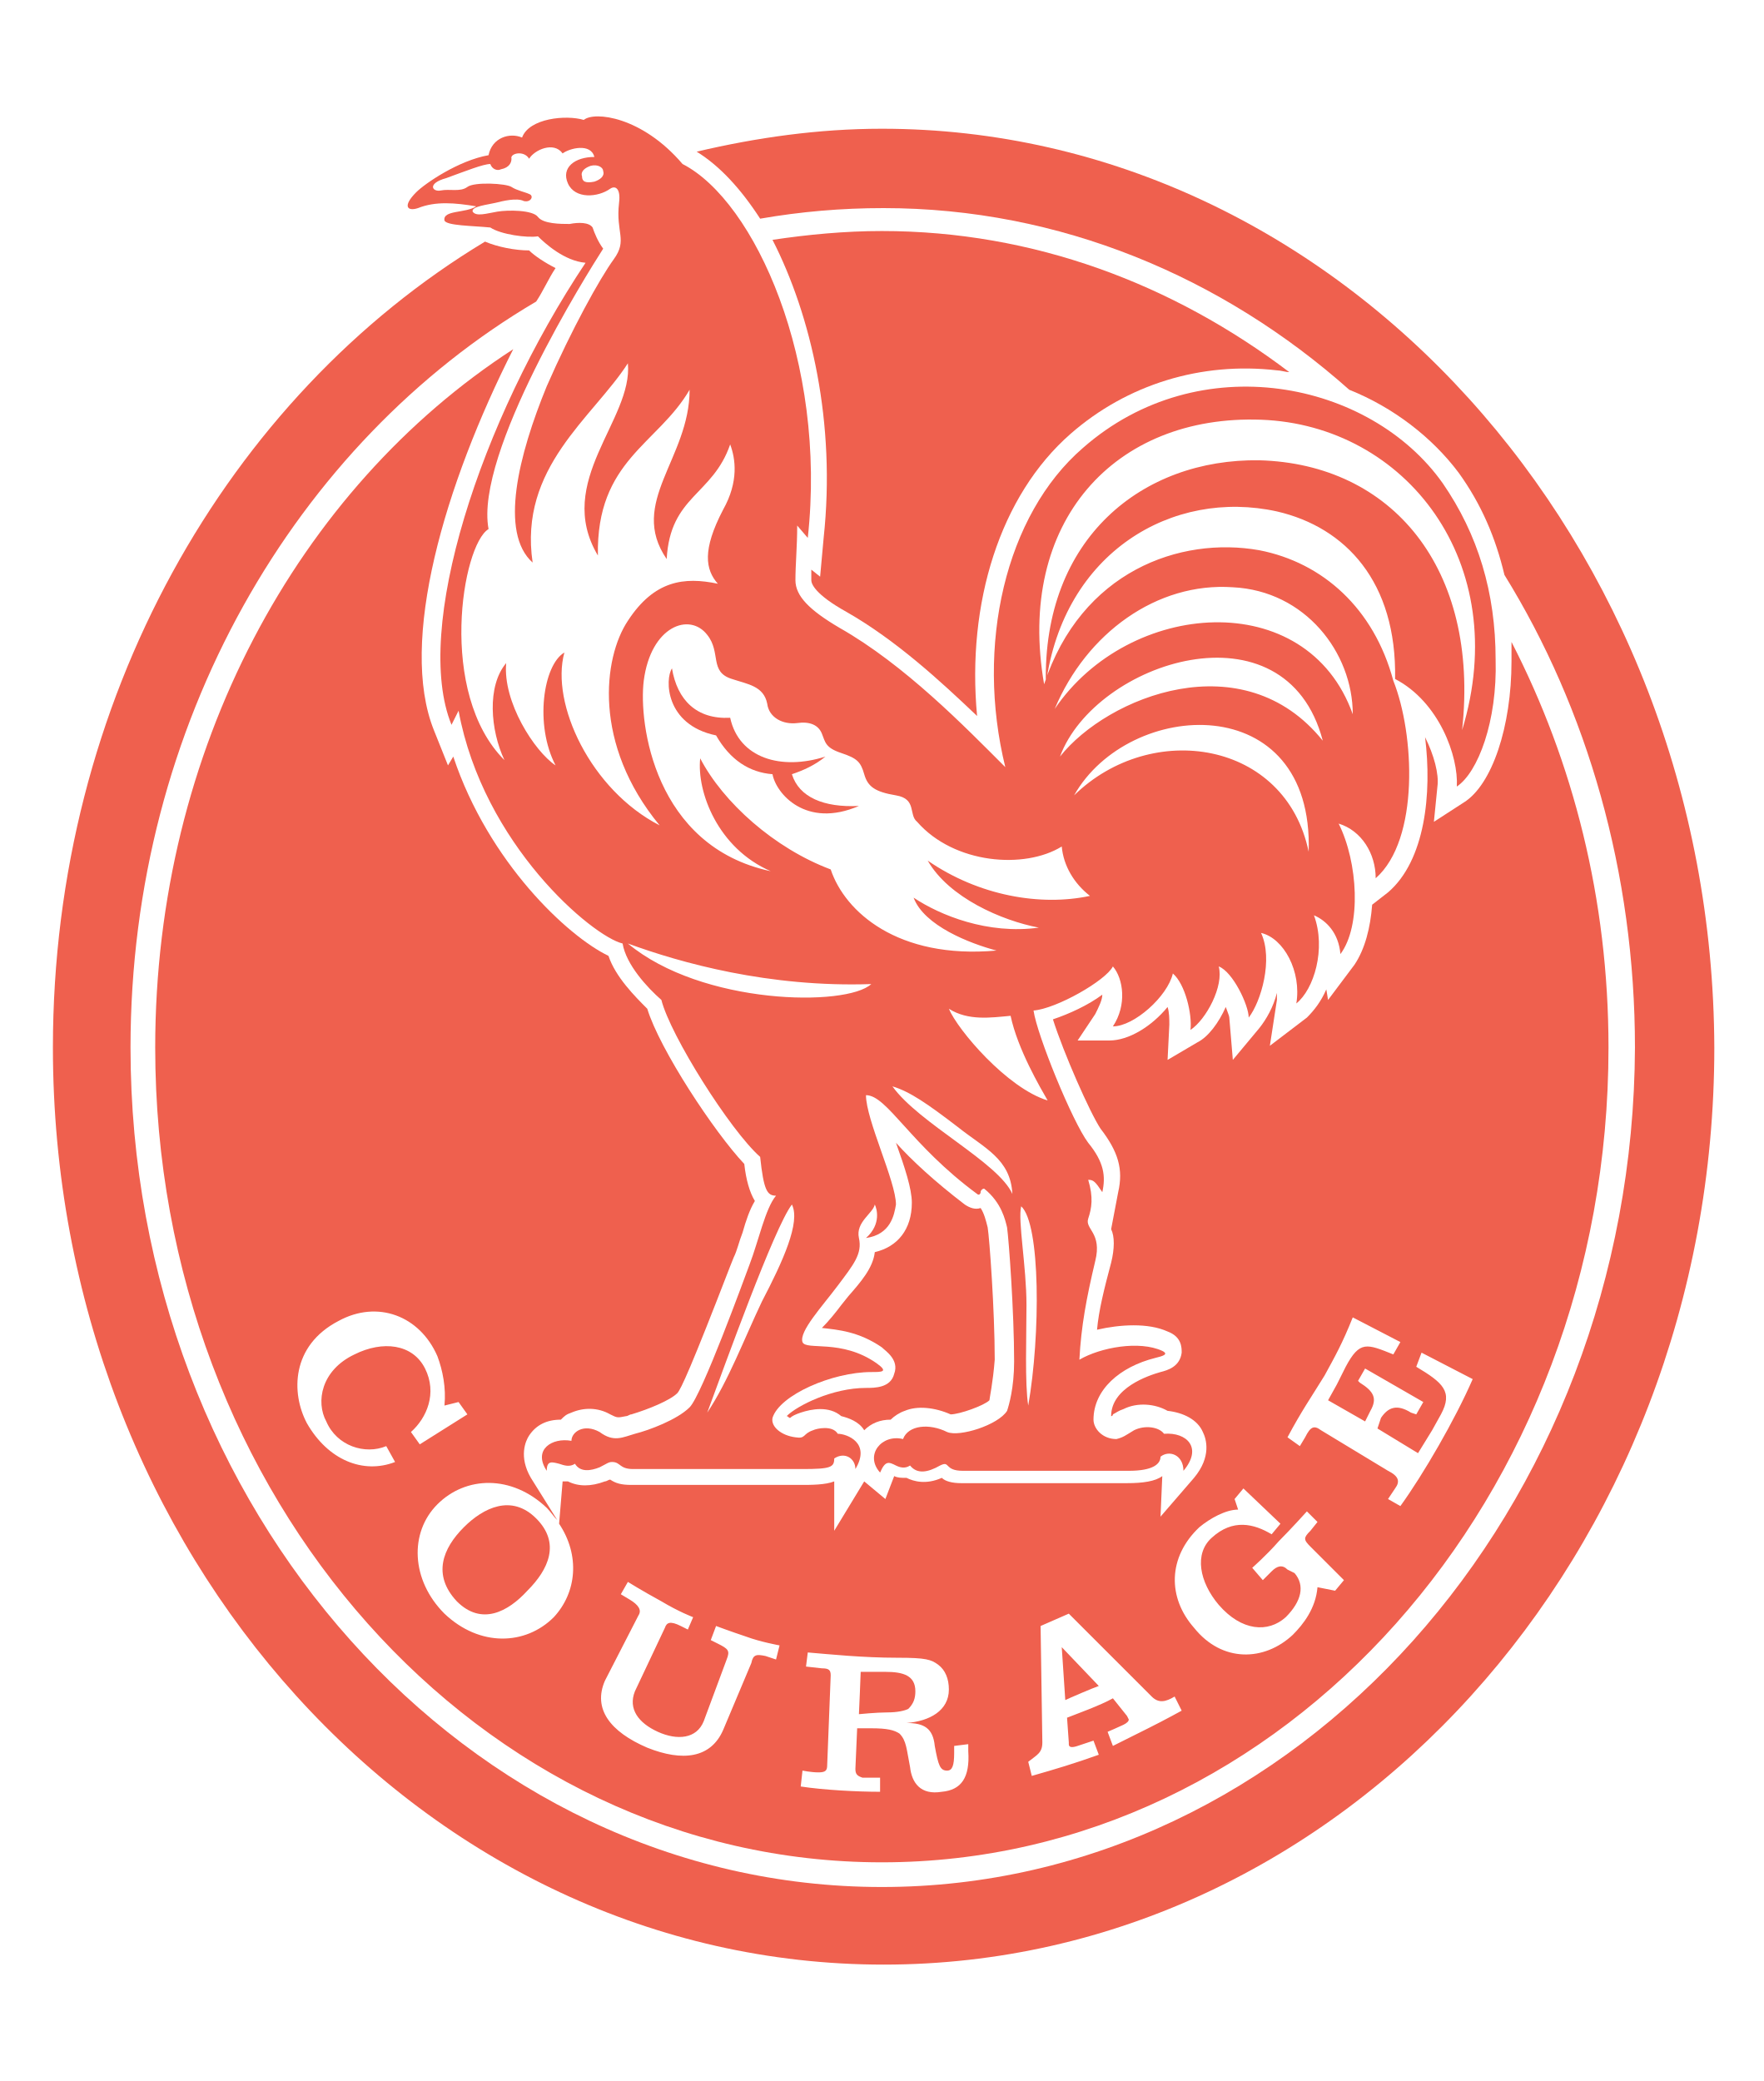
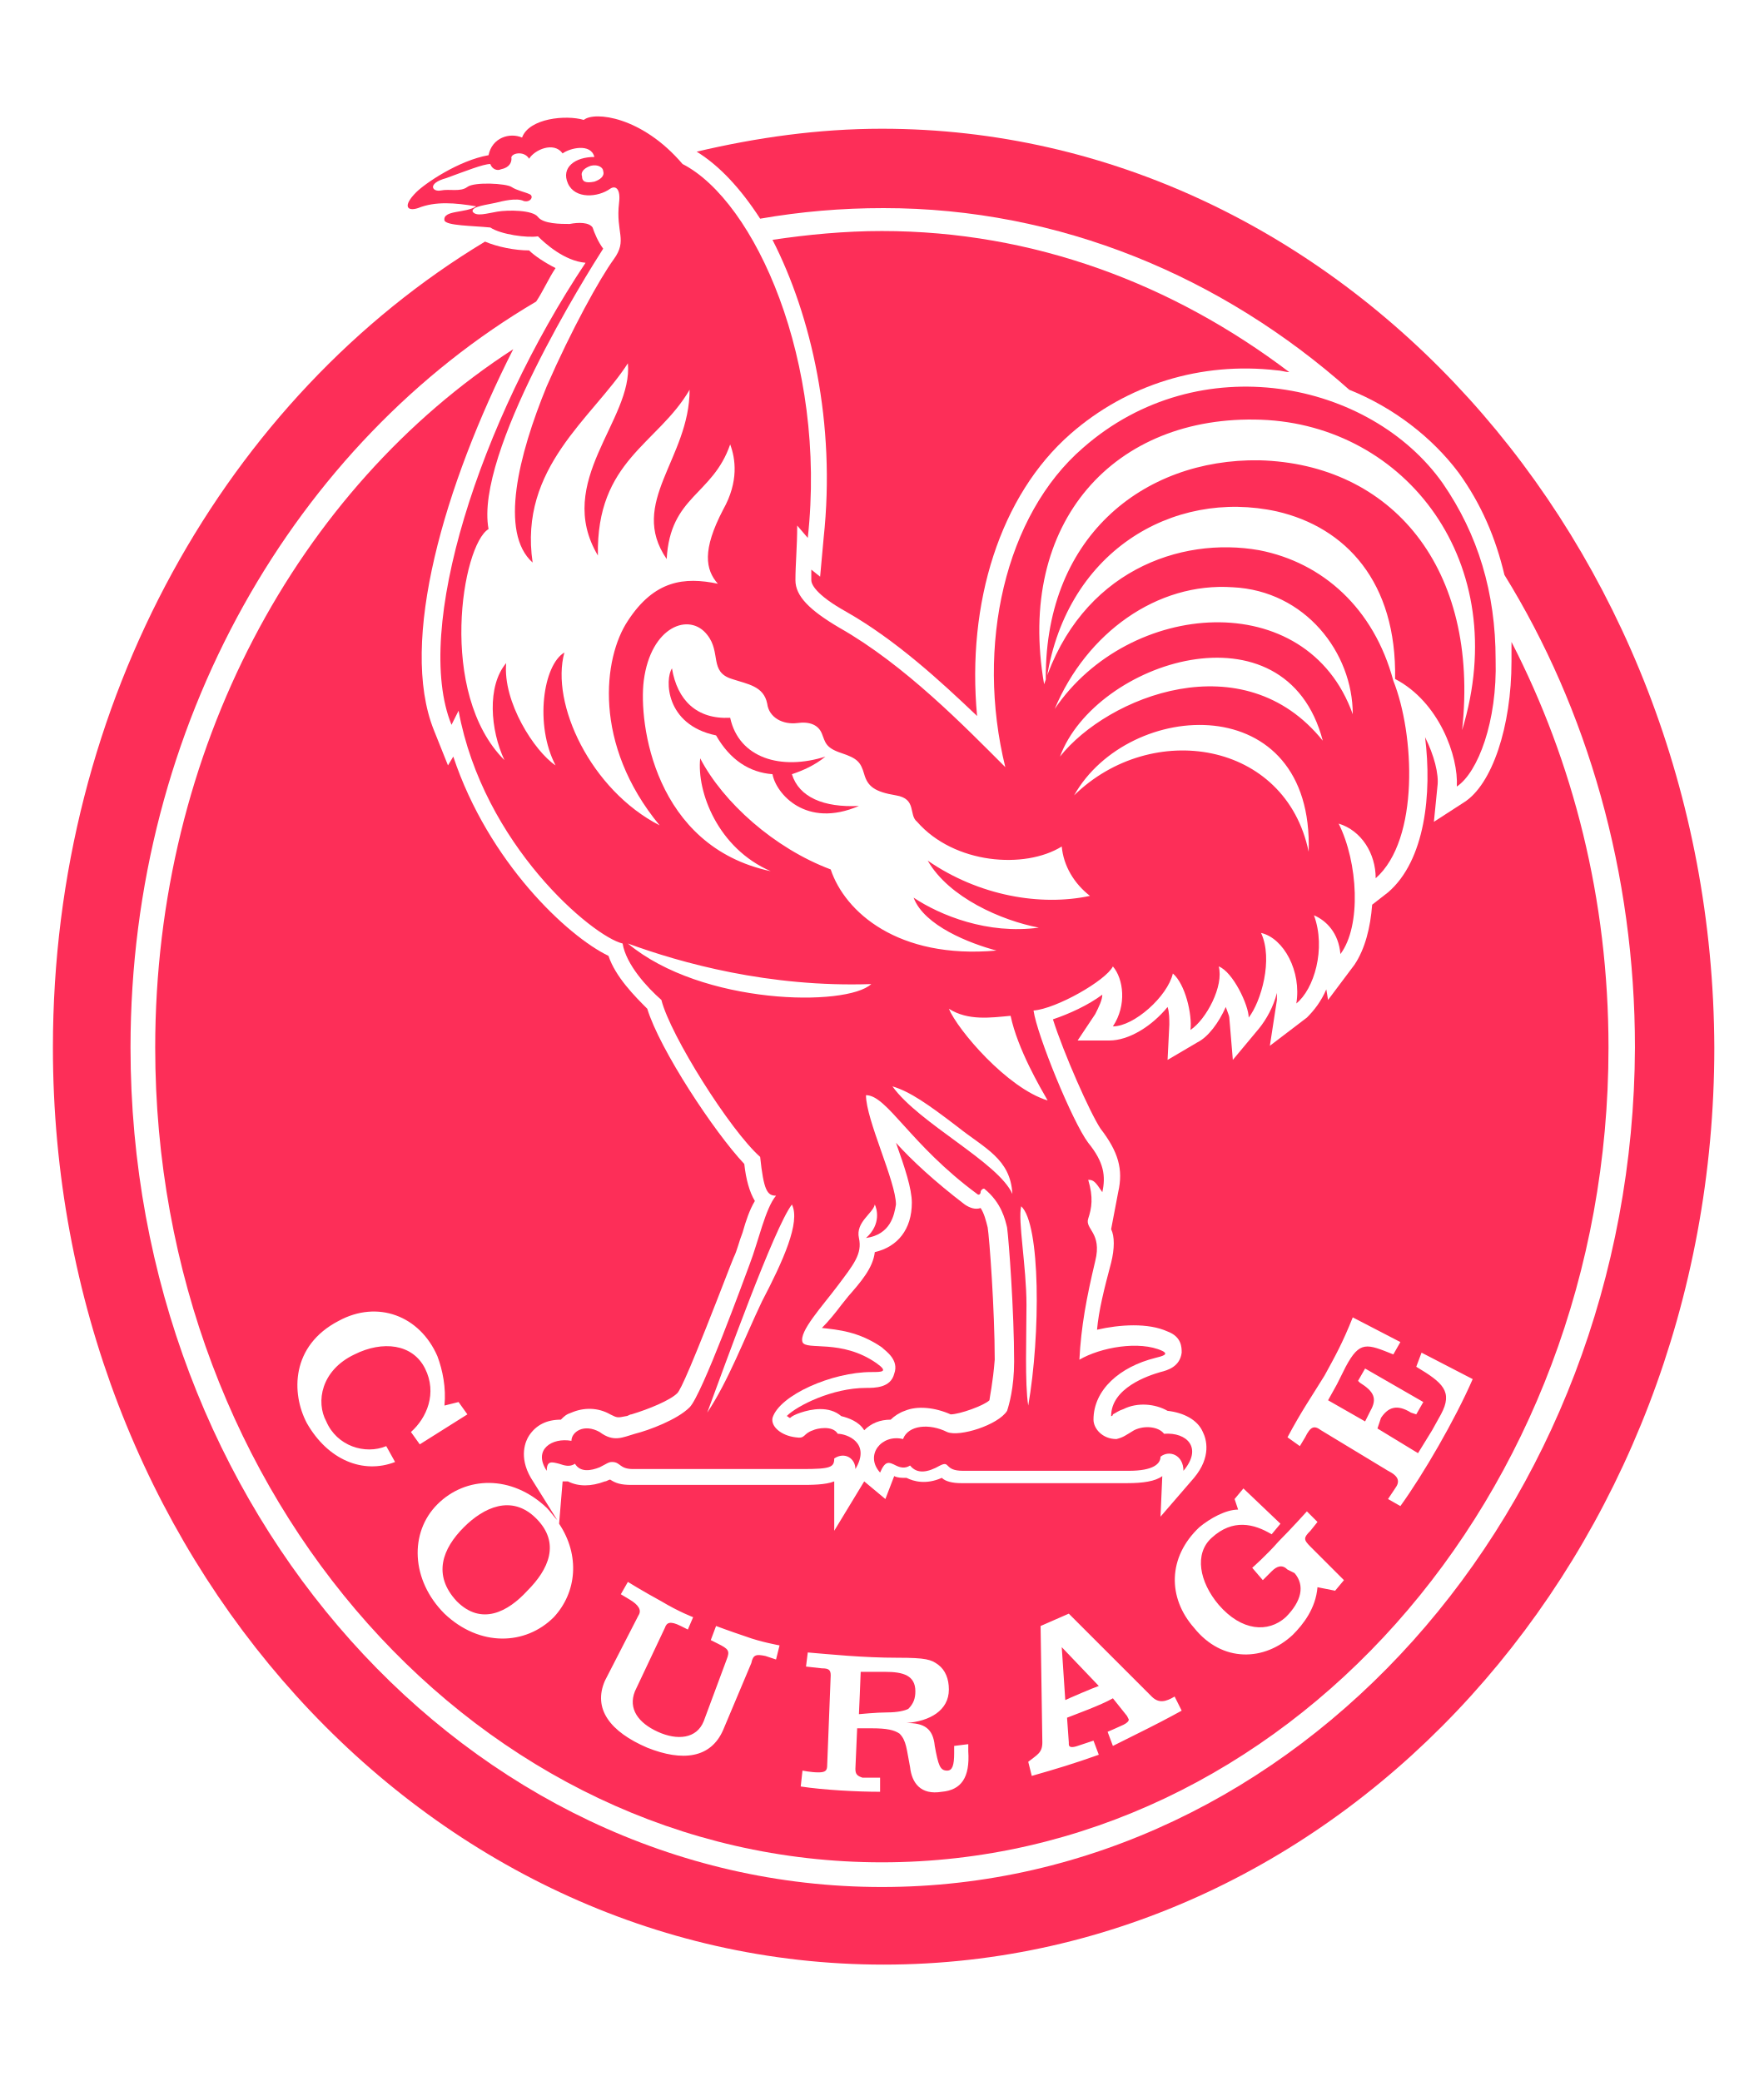
<svg xmlns="http://www.w3.org/2000/svg" version="1.1" id="Layer_1" x="0px" y="0px" viewBox="0 0 100 118" style="enable-background:new 0 0 100 118;" xml:space="preserve">
  <style type="text/css">
- 	.st0{fill:#EF604E;}
+ 	.st0{fill:#fd2e58;}
</style>
  <g>
    <g>
      <path class="st0" d="M64.9,81.7c-0.1,0-0.2,0-0.3,0.1c-0.2,0.1-0.3,0.2-0.4,0.2c-0.1,0.1-0.2,0.1-0.3,0.2c0.4,0,0.7,0,0.8-0.1    v-0.2L64.9,81.7z" />
      <path class="st0" d="M26.3,86.6c-1.2,1.2-1.8,2.7-0.4,4.2c1.4,1.4,2.9,0.6,4-0.6c1.2-1.2,1.9-2.7,0.5-4.1    C29,84.7,27.4,85.5,26.3,86.6z" />
      <path class="st0" d="M62.3,95.6l-2.1-2.2l0,0l0.2,3C60.6,96.3,62,95.7,62.3,95.6z" />
      <path class="st0" d="M60.7,24.6c3.2-2.8,7.4-4.1,11.7-3.6c0.2,0,0.5,0.1,0.7,0.1c-6.6-5-14.5-8-23.1-8c-2.1,0-4.2,0.2-6.2,0.5    c2.2,4.3,3.6,10.4,2.9,16.9l-0.2,2.2L46,32.3c0,0.2,0,0.4,0,0.6c0,0.2,0.2,0.8,2,1.8c2.8,1.6,5.3,3.9,7.4,5.9    C54.8,34.2,56.7,28.1,60.7,24.6z" />
      <path class="st0" d="M50,7.3c-3.6,0-7.1,0.5-10.5,1.3c1.3,0.8,2.5,2.1,3.6,3.8c2.3-0.4,4.6-0.6,7-0.6c10,0,19.2,3.9,26.4,10.3    c2.5,1,4.7,2.7,6.2,4.7c1.3,1.8,2.1,3.7,2.6,5.8c4.7,7.6,7.4,16.9,7.4,26.8C92.6,85.6,73.5,107,50,107C26.5,107,7.4,85.6,7.4,59.4    c0-18.4,9.4-34.3,23-42.3c0.4-0.6,0.7-1.3,1.1-1.9c-0.6-0.3-1.2-0.7-1.5-1c-0.8,0-1.8-0.2-2.5-0.5c-14.6,8.8-24.5,26-24.5,45.7    c0,28.7,21.1,52,47.1,52c26,0,47.1-23.3,47.1-52C97.1,30.7,75.9,7.3,50,7.3z" />
      <path class="st0" d="M49.1,78.7c-1.9,0-3.9,1-4.5,1.6c0.1,0,0.1,0.1,0.2,0.1c0.1-0.1,0.3-0.2,0.6-0.3c0.6-0.2,1.6-0.4,2.3,0.2    c0.4,0.1,1,0.3,1.3,0.8c0.4-0.4,0.9-0.6,1.5-0.6c0.2-0.2,0.5-0.4,0.8-0.5c0.7-0.3,1.7-0.2,2.6,0.2c0.5,0,1.9-0.5,2.2-0.8    c0-0.1,0.2-1,0.3-2.3c0-2.8-0.3-6.9-0.4-7.5c-0.1-0.4-0.2-0.8-0.4-1.1c-0.3,0.1-0.6,0-0.9-0.2c-1.7-1.3-3-2.5-3.9-3.5    c0.5,1.4,0.9,2.6,0.9,3.4c0,1.5-0.8,2.5-2.1,2.8c-0.1,0.9-0.8,1.7-1.5,2.5l-0.4,0.5c-0.3,0.4-0.7,0.9-1.1,1.3    c0.9,0.1,2.1,0.2,3.4,1.1c0.2,0.2,1,0.7,0.7,1.5C50.5,78.7,49.6,78.7,49.1,78.7z" />
      <path class="st0" d="M8.8,59.4c0,25.5,18.4,46.2,41.2,46.2c22.8,0,41.2-20.7,41.2-46.2c0-8.4-2-16.2-5.5-23c0,0.4,0,0.7,0,1.1    c0,3.7-1.1,7-2.7,8l-1.7,1.1l0.2-2c0.1-0.7-0.2-1.8-0.7-2.8c0.4,3.2,0,7-2.1,8.8l-0.9,0.7c-0.1,1.3-0.4,2.5-1,3.4l-1.5,2l-0.1-0.6    c-0.3,0.7-0.7,1.2-1.1,1.6L72,59.3l0.4-2.6c0-0.1,0-0.2,0-0.4c-0.2,0.8-0.6,1.5-1,2l-1.5,1.8l-0.2-2.4c0-0.1-0.1-0.3-0.2-0.6    c-0.4,0.9-1,1.7-1.6,2l-1.7,1l0.1-2c0-0.3,0-0.7-0.1-1c-0.9,1.1-2.2,1.9-3.3,1.9h-1.8l1-1.5c0.2-0.4,0.4-0.8,0.4-1.1    c-0.8,0.6-1.9,1.1-2.8,1.4c0.6,1.9,2.1,5.3,2.7,6.2c1,1.3,1.3,2.3,1,3.6L63,69.7c0.2,0.4,0.2,1.1,0,1.9c-0.4,1.5-0.7,2.7-0.8,3.8    c1.3-0.3,2.9-0.4,4,0.1c0.8,0.3,0.8,0.9,0.8,1.2c-0.1,0.8-0.8,1-1.2,1.1c-0.7,0.2-2.8,0.9-2.8,2.5c0,0,0.1,0,0.1-0.1    c0.2-0.1,0.3-0.2,0.6-0.3c0.8-0.4,1.8-0.3,2.5,0.1c0.9,0.1,1.7,0.5,2,1.2c0.2,0.4,0.5,1.4-0.5,2.6l-1.9,2.2l0.1-2.3    c-0.4,0.3-1.1,0.4-2,0.4h-9.4c-0.5,0-0.9-0.1-1.1-0.3c-0.9,0.4-1.6,0.2-2,0c-0.3,0-0.5,0-0.7-0.1l-0.5,1.3L49,84c0,0,0,0,0,0    l-1.7,2.8v-2.8c-0.5,0.2-1.3,0.2-1.9,0.2l-9.6,0c-0.6,0-0.9-0.1-1.2-0.3c-0.1,0-0.2,0.1-0.3,0.1c-0.8,0.3-1.5,0.3-2.1,0    c-0.1,0-0.2,0-0.3,0l-0.2,2.4c1.2,1.8,1,3.9-0.3,5.3c-1.6,1.6-4.2,1.7-6.2-0.2c-1.9-1.9-2-4.6-0.4-6.2c1.6-1.6,4.2-1.7,6.2,0.2    c0.2,0.2,0.4,0.5,0.6,0.7l-1.5-2.4c-0.7-1.2-0.3-2.1-0.1-2.4c0.4-0.6,1-0.9,1.8-0.9c0.2-0.2,0.3-0.3,0.6-0.4    c0.7-0.3,1.5-0.3,2.2,0.1c0.4,0.2,0.4,0.2,0.9,0.1c0.1,0,0.2-0.1,0.3-0.1c1-0.3,2.2-0.8,2.6-1.2c0.2-0.2,0.8-1.5,3-7.2l0.2-0.5    c0.2-0.4,0.3-0.9,0.5-1.4c0.2-0.7,0.4-1.3,0.7-1.8c-0.3-0.5-0.5-1.2-0.6-2.1c-1.7-1.8-4.8-6.5-5.5-8.8c-0.7-0.7-1.8-1.8-2.2-3    c-2.3-1.1-6.8-5.3-8.8-11.3l-0.3,0.5l-0.8-2c-2-5,0.6-13.9,4.5-21.6C16.9,27.7,8.8,42.5,8.8,59.4z M75.1,78c0.6-1.1,1-1.8,1.6-3.3    l2.7,1.4L79,76.8c-1.5-0.6-1.9-0.8-2.7,0.7l-0.5,1l-0.5,0.9l2.1,1.2l0.3-0.6c0.4-0.7,0.2-1.1-0.6-1.6L77,78.3l0.4-0.7l3.3,1.9    l-0.4,0.7l-0.3-0.1c-0.8-0.5-1.3-0.3-1.7,0.3L78.1,81l2.3,1.4l0.8-1.3l0.5-0.9c0.7-1.3,0.1-1.8-1.4-2.7l0.3-0.8l2.9,1.5    c-1,2.3-2.8,5.4-4.1,7.2l0,0L78.7,85l0.4-0.6c0.3-0.4,0.2-0.7-0.4-1l-3.8-2.3c-0.4-0.3-0.6-0.2-0.9,0.4l-0.3,0.5l-0.7-0.5    C73.8,80,74.3,79.3,75.1,78z M68,86.6c0.6-0.5,1.5-1,2.2-1L70,85l0.5-0.6l2.1,2L72.1,87c-1-0.6-2.2-0.9-3.4,0.2    c-1,0.9-0.7,2.5,0.4,3.8c1.3,1.5,2.8,1.6,3.8,0.7c0.9-0.9,1.1-1.8,0.5-2.5L73,89c-0.3-0.3-0.6-0.2-0.9,0.1l-0.5,0.5L71,88.9    c0,0,0.8-0.7,1.5-1.5c0.7-0.7,1.6-1.7,1.6-1.7l0.6,0.6l-0.4,0.5c-0.4,0.4-0.4,0.5,0,0.9l1.9,1.9l-0.5,0.6L74.7,90    c-0.1,1.2-0.8,2.1-1.4,2.7c-1.6,1.5-4,1.6-5.6-0.4C66.2,90.6,66.2,88.3,68,86.6z M59.1,98.8L59,92.2l1.6-0.7l4.7,4.7    c0.4,0.4,0.8,0.3,1.3,0L67,97c0,0-0.9,0.5-1.9,1c-1,0.5-2,1-2,1l-0.3-0.8c0,0,0.7-0.3,0.9-0.4c0.2-0.1,0.3-0.2,0.3-0.3l-0.1-0.2    l-0.8-1c-0.7,0.4-2.1,0.9-2.6,1.1l0.1,1.4l0,0.1c0,0.2,0.2,0.2,0.5,0.1c0.3-0.1,0.9-0.3,0.9-0.3l0.3,0.8c-1.4,0.5-2.4,0.8-3.8,1.2    l-0.2-0.8C58.8,99.5,59.1,99.4,59.1,98.8z M45.5,100.4c0,0,0.5,0.1,0.9,0.1c0.4,0,0.5-0.1,0.5-0.4l0.2-5.1c0-0.3-0.1-0.4-0.5-0.4    l-0.9-0.1l0.1-0.8c1.2,0.1,3.1,0.3,5.1,0.3c1.6,0,1.9,0.1,2.3,0.4c0.4,0.3,0.6,0.8,0.6,1.4c0,1.2-1.1,1.8-2.4,1.9l0,0    c1,0,1.5,0.3,1.6,1.3c0.2,1.1,0.3,1.4,0.7,1.4c0.3,0,0.4-0.3,0.4-1l0-0.4l0.8-0.1l0,0.4c0.1,1.5-0.4,2.2-1.5,2.3    c-1.2,0.2-1.7-0.5-1.8-1.4c-0.2-1-0.2-1.5-0.6-1.9c-0.3-0.2-0.7-0.3-1.6-0.3l-0.8,0l-0.1,2.3c0,0.3,0.1,0.4,0.4,0.5    c0.3,0,0.5,0,1,0l0,0.8c-1.3,0-3.2-0.1-4.5-0.3L45.5,100.4z M34.3,95.3l1.9-3.7c0.2-0.3,0-0.6-0.5-0.9l-0.5-0.3l0.4-0.7    c0,0,0.8,0.5,1.9,1.1c1,0.6,1.8,0.9,1.8,0.9L39,92.4l-0.4-0.2c-0.6-0.3-0.8-0.2-0.9,0.1L36,95.9c-0.4,1,0.2,1.8,1.3,2.3    c1.1,0.5,2.2,0.4,2.6-0.6l1.3-3.5c0.2-0.5,0.1-0.6-0.5-0.9l-0.4-0.2l0.3-0.8c0,0,0.8,0.3,1.7,0.6c0.8,0.3,1.9,0.5,1.9,0.5    l-0.2,0.8l-0.6-0.2c-0.5-0.1-0.7-0.1-0.8,0.4L41,98.1c-0.7,1.6-2.3,1.8-4.3,1C34.6,98.2,33.6,96.9,34.3,95.3z M24.8,76.9    c0.3,0.8,0.5,1.8,0.4,2.8l0.8-0.2l0.5,0.7l-2.7,1.7l-0.5-0.7c0.9-0.8,1.5-2.2,0.8-3.6c-0.7-1.4-2.4-1.6-4-0.8    c-1.9,0.9-2.2,2.7-1.6,3.8c0.6,1.4,2.2,1.9,3.4,1.4l0.5,0.9c-1.8,0.7-3.8-0.1-5-2.2c-0.9-1.7-0.9-4.4,1.8-5.8    C21.4,73.7,23.8,74.6,24.8,76.9z" />
      <path class="st0" d="M33.3,82.2L33.3,82.2c0.1,0,0.1,0,0.2-0.1c0.1,0,0.1-0.1,0.2-0.1c-0.1,0-0.2-0.1-0.3-0.2    c-0.1,0-0.1-0.1-0.1-0.1L33.3,82.2z" />
      <path class="st0" d="M50.3,97.1c0.6,0,1-0.1,1.2-0.2c0.3-0.3,0.4-0.6,0.4-1c0-0.9-0.7-1.1-1.7-1.1c-0.7,0-1,0-1.4,0    c0,0.2-0.1,2.4-0.1,2.4S49.7,97.1,50.3,97.1z" />
      <path class="st0" d="M45.8,82.2c0.1,0,0.2,0,0.3,0V82l0.2-0.2c0,0-0.1,0-0.1,0L46.1,82C46,82,45.9,82.1,45.8,82.2z" />
      <path class="st0" d="M52,81.8l0,0.1l0.3,0.3c0,0,0.2,0,0.5-0.2c0.1-0.1,0.3-0.1,0.4-0.2C52.5,81.6,52,81.7,52,81.8z" />
    </g>
    <g>
      <path class="st0" d="M44.9,43.9c0.6-0.2,1.3-0.5,1.9-1c-2.5,0.8-4.9,0.1-5.4-2.2c-1.9,0.1-3-1-3.3-2.8c-0.4,0.6-0.4,3.2,2.5,3.8    c0.8,1.4,1.9,2.1,3.2,2.2c0.2,1.1,1.9,3.1,4.9,1.8C46.7,45.8,45.3,45.2,44.9,43.9z" />
      <path class="st0" d="M81.8,27.4c-4.1-5.8-13.8-7.8-20.4-2C57,29.2,55.3,36.6,57,43.5c-2.3-2.3-5.7-5.8-9.4-7.9    c-1.7-1-2.5-1.8-2.5-2.7c0-0.9,0.1-1.9,0.1-3.1l0.6,0.7c1.1-10-3-19.1-7.1-21.2c-2.3-2.7-5-3-5.6-2.5c-1-0.3-3.1-0.1-3.5,1    c-0.7-0.3-1.7,0-1.9,1c-1.7,0.3-3.6,1.6-4.1,2.1c-0.8,0.8-0.5,1.1,0.1,0.9c1-0.4,2.1-0.3,3.3-0.1c-0.6,0.4-1.9,0.2-1.8,0.8    c0.1,0.3,1.6,0.3,2.6,0.4c0.6,0.4,2.1,0.6,2.7,0.5c0.4,0.4,1.5,1.4,2.7,1.5c-6,9-9.8,20.8-7.6,26.2l0.4-0.8    c1.4,7.6,7.6,12.8,9.3,13.2c0.2,1.2,1.4,2.5,2.2,3.2c0.5,2,3.9,7.4,5.6,8.9c0.2,1.9,0.4,2.2,0.9,2.2c-0.6,0.7-1,2.6-1.5,3.9    c-0.3,0.8-2.7,7.4-3.4,8.1c-0.7,0.7-2.3,1.3-3.1,1.5c-0.7,0.2-1.2,0.5-2-0.1c-0.9-0.5-1.6,0-1.6,0.5c-1.1-0.2-2.2,0.5-1.4,1.7    c0-0.6,0.3-0.5,0.7-0.4c0.3,0.1,0.6,0.2,0.9,0c0.3,0.5,0.9,0.4,1.4,0.2c0.4-0.2,0.5-0.3,0.7-0.3c0.5,0,0.4,0.4,1.2,0.4    c0.8,0,8,0,9.6,0c1.6,0,1.8-0.1,1.8-0.6c0.6-0.4,1.2,0,1.2,0.6c0.9-1.5-0.5-2-1-2c-0.3-0.5-1.2-0.3-1.4-0.2    c-0.6,0.2-0.4,0.5-1,0.4c-0.8-0.1-1.4-0.6-1.3-1.1c0.4-1.3,3.4-2.6,5.6-2.6c0.6,0,1,0,0.3-0.5c-2-1.4-4-0.7-4.2-1.2    c-0.2-0.6,1.1-2,2-3.2c0.9-1.2,1.4-1.8,1.2-2.7c-0.2-0.9,0.8-1.4,0.9-1.9c0.1,0.2,0.4,1.1-0.5,1.9c1.4-0.2,1.6-1.3,1.7-1.9    c0-1.3-1.7-4.8-1.7-6.2c1.2,0,2.5,2.8,6.3,5.6c0.1,0.1,0.2,0,0.2-0.1c0-0.1,0.1-0.2,0.2-0.2c1,0.8,1.2,1.8,1.3,2.2    c0.1,0.7,0.4,4.8,0.4,7.6c0,1.5-0.3,2.5-0.4,2.8c-0.5,0.8-2.7,1.5-3.4,1.2c-1-0.5-2.2-0.4-2.5,0.4c-1.2-0.3-2.2,0.9-1.3,1.9    c0.3-0.7,0.5-0.6,0.9-0.4c0.2,0.1,0.5,0.2,0.8,0c0.4,0.5,1,0.4,1.7,0c0.6-0.3,0.2,0.3,1.3,0.3h9.4c1.4,0,1.8-0.4,1.8-0.8    c0.5-0.4,1.3-0.1,1.3,0.8c1.1-1.3,0.2-2.2-1.1-2.1c-0.3-0.4-1.1-0.5-1.7-0.2c-0.5,0.3-0.6,0.4-1,0.5C62.5,81.6,62,81,62,80.5    c0-1.7,1.5-3,3.5-3.5c0.4-0.1,0.8-0.2,0.4-0.4c-1.3-0.6-3.5-0.2-4.7,0.5c0.1-1.9,0.4-3.5,0.9-5.6c0.4-1.6-0.6-1.8-0.4-2.4    c0.2-0.6,0.3-1.2,0-2.2c0.3,0,0.4,0.1,0.8,0.7c0.2-0.9,0.1-1.7-0.8-2.8c-0.9-1.2-2.9-6.1-3.1-7.5c1.3-0.1,4.1-1.7,4.5-2.5    c0.6,0.7,0.8,2.2,0,3.4c1.2,0,3.1-1.7,3.4-3c0.7,0.6,1.1,2.3,1,3.2c0.9-0.6,1.9-2.5,1.6-3.6c0.8,0.3,1.7,2.2,1.7,2.9    c0.7-0.9,1.4-3.3,0.7-4.8c1.3,0.3,2.3,2.2,2,4c1-0.8,1.7-3.1,1-5c0.7,0.3,1.4,1,1.5,2.2c1.2-1.6,1-5.2-0.1-7.4    c1.3,0.4,2.1,1.7,2.1,3.1c2.5-2.2,2.2-8.2,1-11.2l0,0c-1.1-4.1-4-6.7-7.6-7.4c-4.5-0.8-10.1,1.2-12.2,7.6c-1.6-9.2,4-15.3,12.3-15    c8.2,0.3,14.3,8.1,11.4,17.6c1-9.2-4-15.1-11.5-15.3c-6.6-0.1-12.3,4.4-12.1,12.7c1-7.5,7.2-11.1,13.1-9.8c3.9,0.9,6.8,4,6.7,9.5    c2.5,1.3,3.6,4.4,3.5,6.1c1.2-0.8,2.3-3.7,2.2-7.2C84.8,33.6,83.8,30.3,81.8,27.4z M34.2,9.7c0.1,0.3-0.2,0.5-0.5,0.6    C33.2,10.4,33,10.3,33,10c-0.1-0.3,0.2-0.5,0.5-0.6C33.9,9.3,34.2,9.5,34.2,9.7z M32,37c-1.2,0.7-1.7,4.1-0.5,6.4    c-1.2-0.8-3-3.6-2.8-5.8c-1.1,1.3-0.9,3.8-0.1,5.5c-3.8-3.8-2.4-12.2-0.9-13.1c-0.8-4.3,5.6-14.5,6.5-15.9    c-0.3-0.4-0.5-0.9-0.6-1.2c-0.2-0.3-0.8-0.3-1.3-0.2c-0.5,0-1.5,0-1.8-0.4c-0.3-0.4-1.7-0.4-2.3-0.3c-0.6,0.1-1.2,0.3-1.4,0    c-0.1-0.3,0.9-0.4,1.3-0.5c0.4-0.1,1.2-0.3,1.6-0.1c0.4,0.1,0.6-0.3,0.3-0.4c-0.2-0.1-0.7-0.2-1-0.4c-0.3-0.2-2.1-0.3-2.5,0    c-0.4,0.3-1,0.1-1.5,0.2c-0.5,0.1-0.8-0.4,0.3-0.7c1.1-0.4,2.1-0.8,2.5-0.8c0.1,0.3,0.4,0.4,0.6,0.3C28.9,9.5,29,9.2,29,9    c-0.1-0.3,0.7-0.5,1,0c0.3-0.5,1.4-1,1.9-0.3c0.4-0.3,1.6-0.6,1.8,0.2c-1.1,0-1.9,0.6-1.5,1.5c0.4,0.9,1.7,0.8,2.4,0.3    c0.3-0.2,0.6,0,0.5,0.8c-0.2,1.7,0.5,2.1-0.3,3.2c-0.8,1.1-2.4,4-3.8,7.2c-1.6,3.9-2.7,8.3-0.8,10c-0.8-5.4,3.4-8.2,5.4-11.3    c0.3,3.2-4.2,6.7-1.7,10.9c-0.1-5.4,3.4-6.3,5.2-9.4c0,3.9-3.5,6.4-1.3,9.6c0.2-3.6,2.6-3.6,3.6-6.5c0.3,0.8,0.5,2.1-0.4,3.7    c-1.2,2.3-1,3.4-0.3,4.2c-1.9-0.4-3.6-0.2-5.1,2.1c-1.4,2.1-2,7,1.8,11.6C33.5,44.8,31.2,39.9,32,37z M43.2,73.8    c-1,2.1-1.9,4.5-3.1,6.3c1-2.7,3.8-10.5,4.8-11.8C45.4,69.3,44.4,71.5,43.2,73.8z M35.6,53.5c3,1.1,8,2.5,13.8,2.3    C48,57.1,39.8,57,35.6,53.5z M50.6,61.6c1,0.3,2,1,3.7,2.3c1.5,1.2,3,1.8,3.1,3.8C56.6,65.9,52.1,63.7,50.6,61.6z M58.3,79.7    c-0.2-1.2-0.1-4-0.1-5.7c0-2.2-0.5-4.8-0.3-5.6C59,69.4,59,75.7,58.3,79.7z M59.4,62.4c-2.3-0.7-5.1-4-5.6-5.2    c1.1,0.7,2.4,0.5,3.5,0.4C57.7,59.5,59,61.7,59.4,62.4z M60.9,45.1c3.1-5.5,13.6-6.1,13.3,3.2C72.9,42,65.3,40.8,60.9,45.1z     M60.1,42.9C62.1,37.5,72.9,34,75,42C70.5,36.4,62.8,39.5,60.1,42.9z M69.9,33.3c4.1,0.2,6.8,3.7,6.8,7.2    C74.1,33.2,64,34,59.8,40.2C61.6,35.9,65.6,33,69.9,33.3z M60.2,48c0.1,1.1,0.7,2.1,1.6,2.8c-2.8,0.6-6.3,0-9.2-2    c1.2,2.1,4.2,3.4,6.3,3.8c-2.9,0.4-5.6-0.7-7.1-1.7c0.6,1.6,3.2,2.6,4.7,3c-5.6,0.5-8.6-2.2-9.4-4.6c-3.2-1.2-6.1-3.8-7.4-6.3    c-0.2,1.9,1,5.1,4,6.4c-6.6-1.4-7.5-8.4-7.2-10.8c0.4-3.1,2.6-3.9,3.6-2.6c0.8,1,0.1,2.1,1.4,2.5c0.9,0.3,1.8,0.4,2,1.4    c0.1,0.8,0.9,1.2,1.7,1.1c0.7-0.1,1.2,0.1,1.4,0.6c0.2,0.5,0.2,0.8,1.1,1.1c0.9,0.3,1.1,0.5,1.3,1.2c0.2,0.7,0.6,1,1.8,1.2    c1.2,0.2,0.7,1.1,1.2,1.5C54.1,49,58.1,49.3,60.2,48z" />
    </g>
  </g>
</svg>
